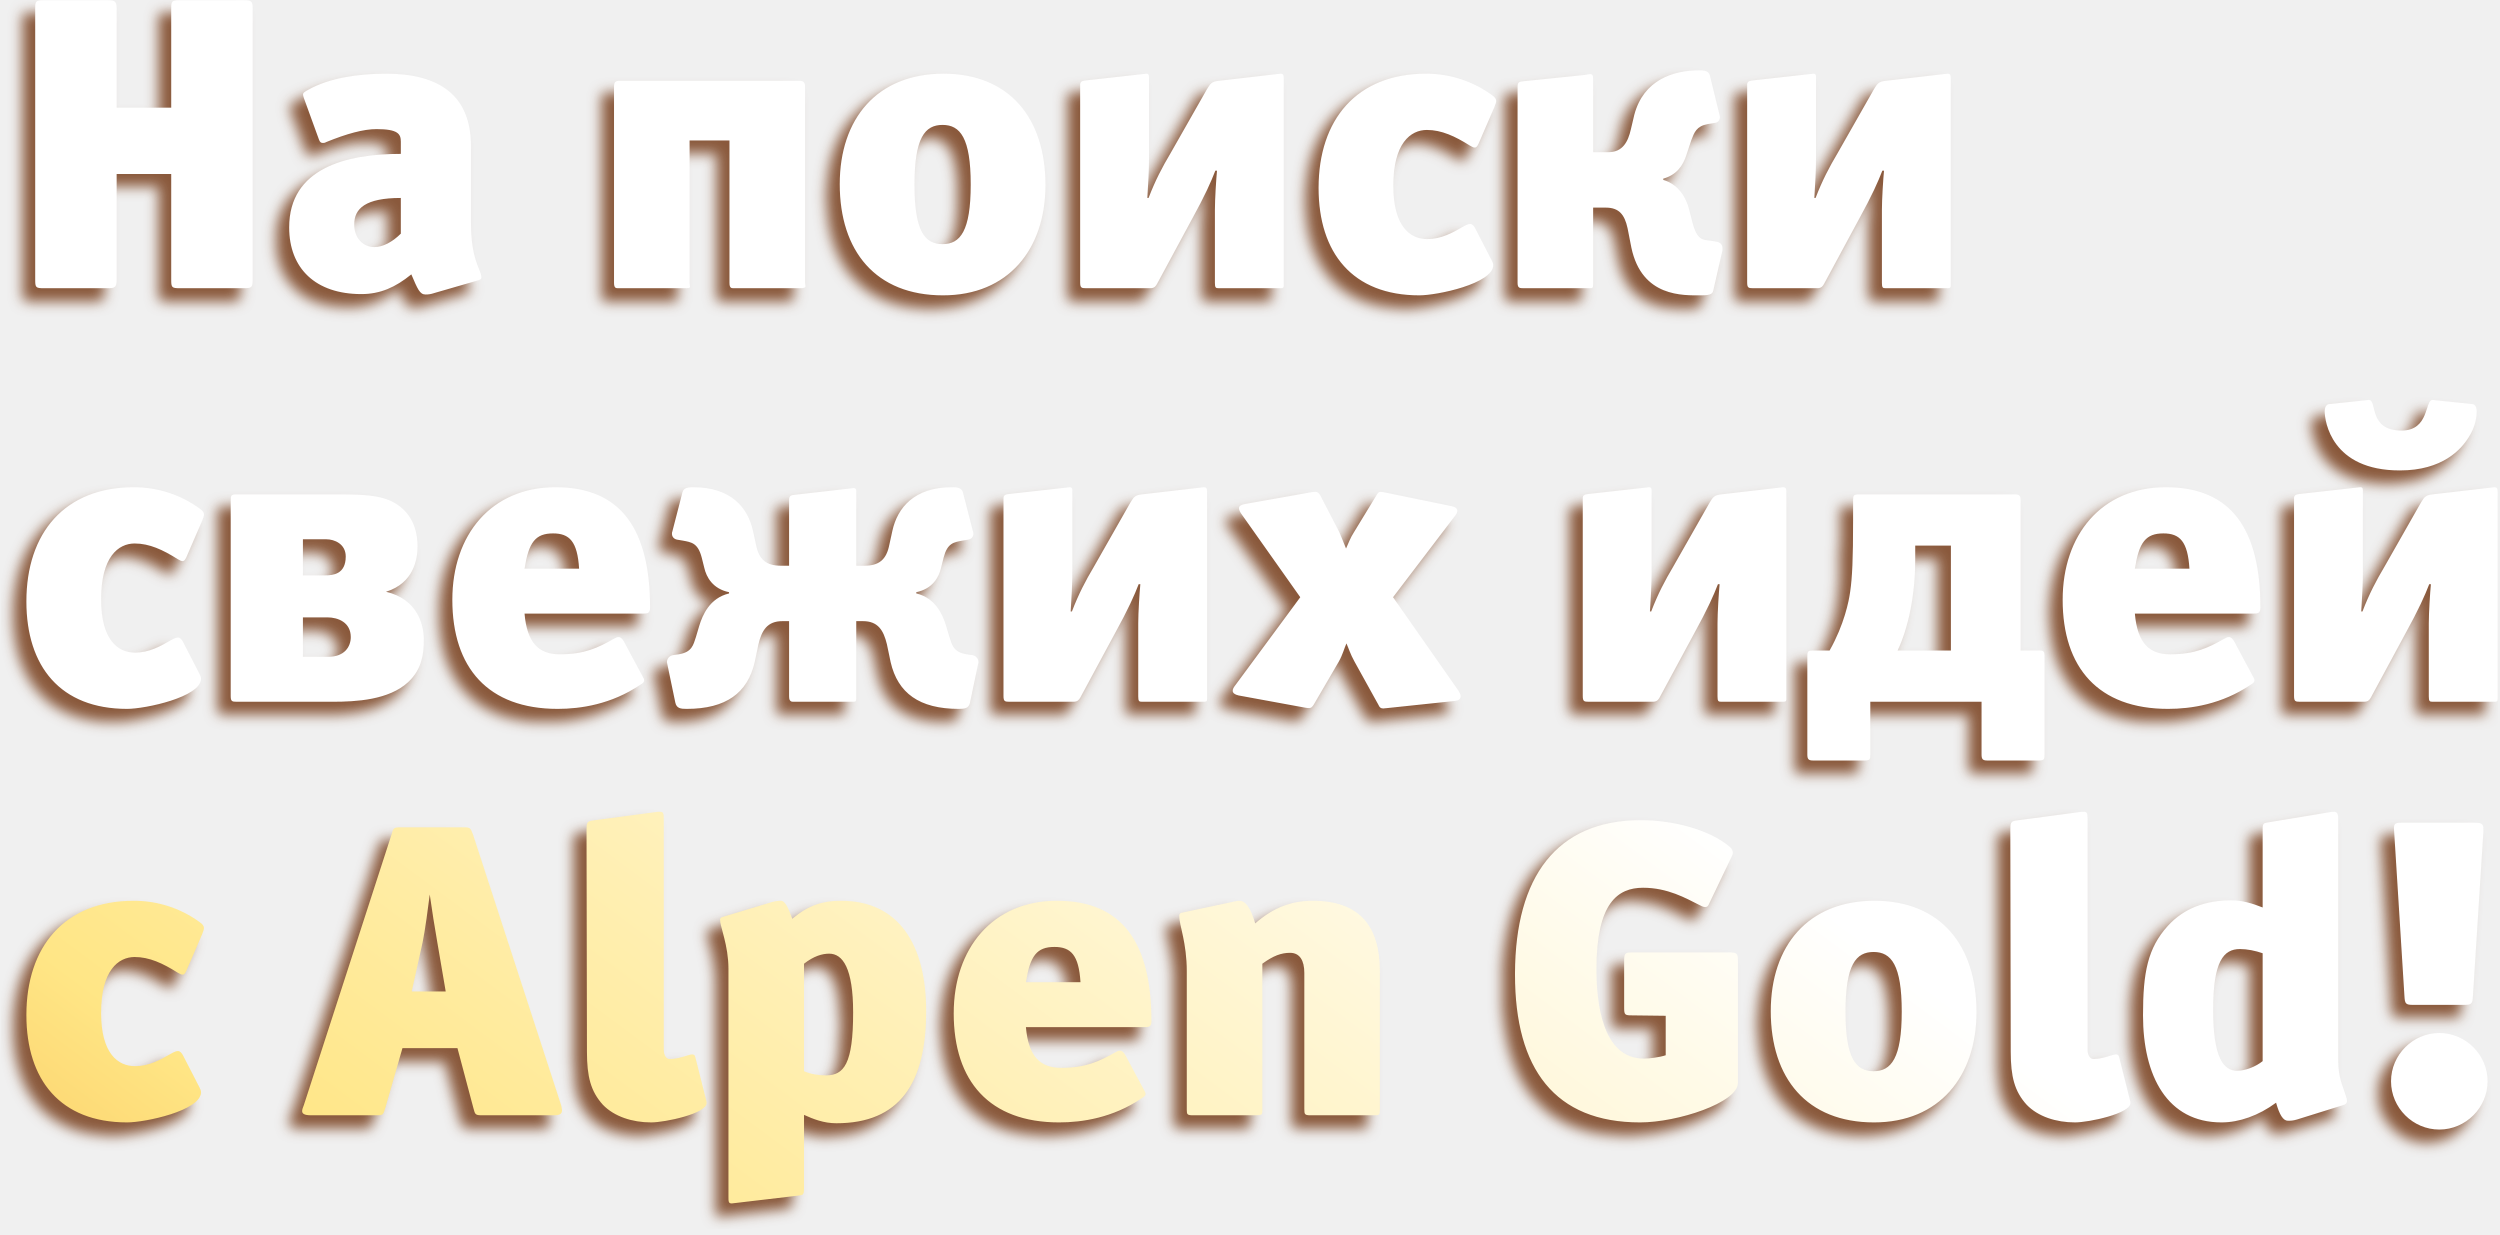
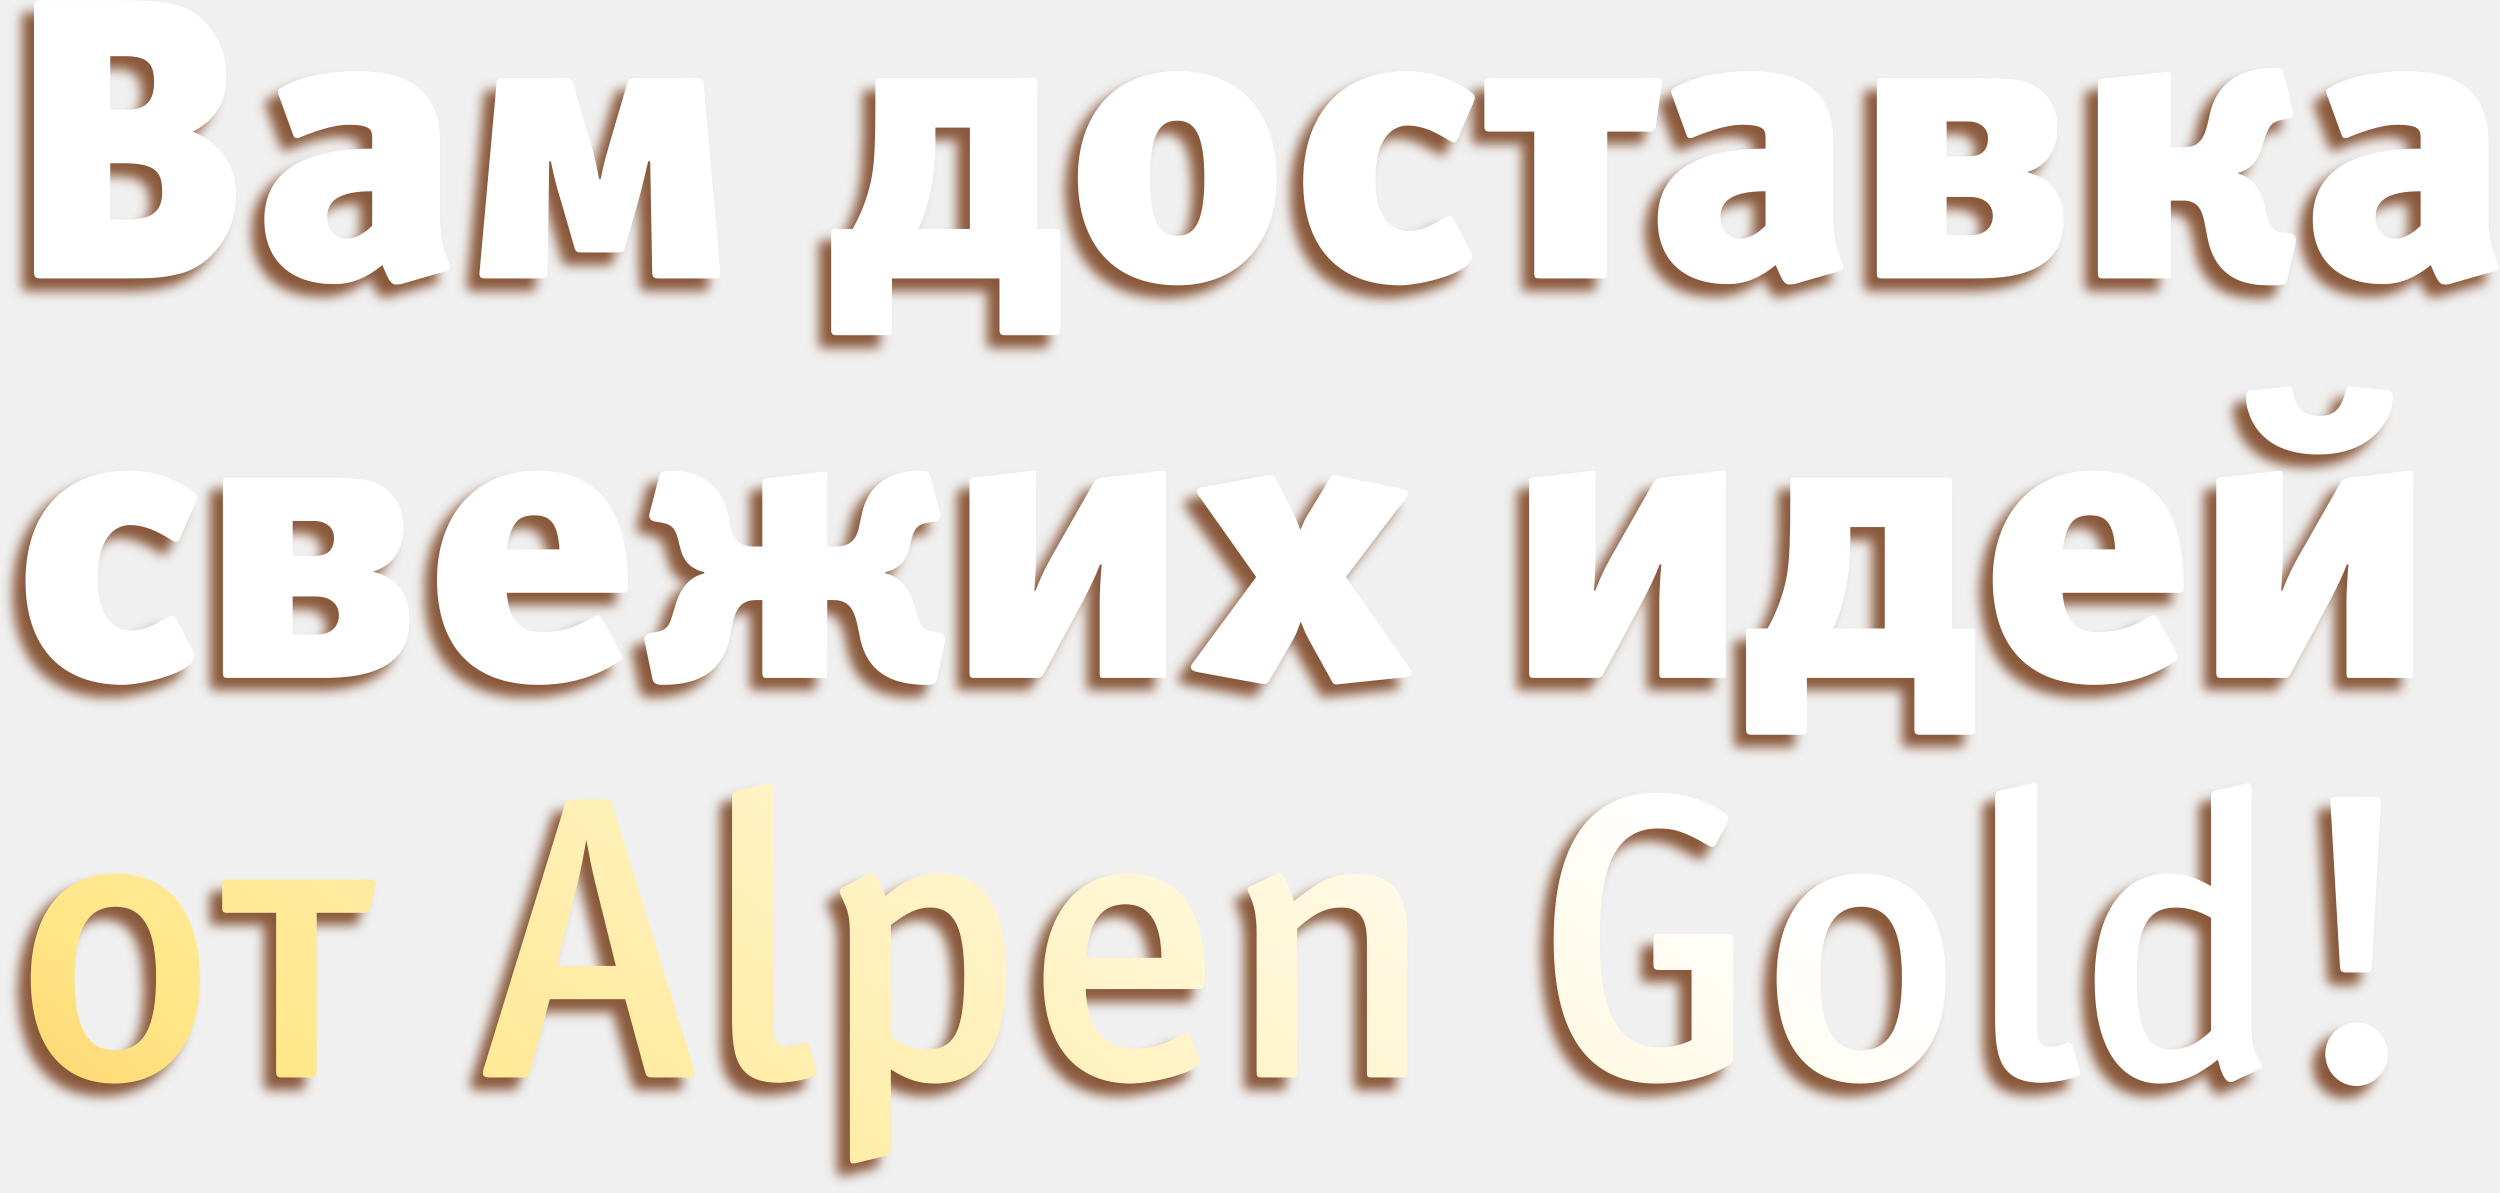
- <svg xmlns="http://www.w3.org/2000/svg" width="399" height="197" viewBox="0 0 399 197" fill="none">
+ <svg xmlns="http://www.w3.org/2000/svg" width="413" height="197" viewBox="0 0 413 197" fill="none">
  <g filter="url(#filter0_d)">
-     <path d="M40.324 44.592V1.377C40.324 0.238 40.19 0.037 38.916 0.037H28.666C27.392 0.037 27.326 0.238 27.326 1.377V17.189H18.616V1.377C18.616 0.238 18.348 0.037 17.209 0.037H6.958C5.685 0.037 5.618 0.238 5.618 1.377V44.592C5.618 45.865 5.685 45.999 6.958 45.999H17.209C18.348 45.999 18.616 45.865 18.616 44.592V27.775H27.326V44.592C27.326 45.865 27.392 45.999 28.666 45.999H38.916C40.19 45.999 40.324 45.865 40.324 44.592ZM76.703 43.587C76.033 41.912 75.162 40.103 75.162 35.48V23.286C75.162 15.313 70.204 11.762 61.628 11.762C57.206 11.762 52.583 12.432 49.233 14.308C48.63 14.643 48.362 14.777 48.362 15.112C48.362 15.246 48.429 15.38 48.496 15.648L50.908 22.281C51.042 22.683 51.243 22.817 51.511 22.817C51.645 22.817 51.846 22.817 52.047 22.683C55.33 21.343 58.01 20.606 60.087 20.606C63.571 20.606 63.973 21.41 63.973 22.616V24.559C55.263 24.559 46.151 26.837 46.151 36.284C46.151 42.85 50.372 46.937 57.675 46.937C60.69 46.937 63.102 45.865 65.648 43.788C66.653 46.133 66.988 47.004 67.926 47.004C68.395 47.004 68.797 46.937 69.199 46.803L76.368 44.726C76.77 44.592 76.837 44.458 76.837 44.257C76.837 44.056 76.77 43.855 76.703 43.587ZM63.973 37.289C62.633 38.629 61.092 39.433 59.752 39.433C58.01 39.433 56.536 38.093 56.536 35.815C56.536 33.269 58.345 31.594 63.973 31.594V37.289ZM97.998 45.128C97.998 45.932 98.266 45.999 98.601 45.999H109.053C109.924 45.999 110.125 45.999 110.125 45.731C110.125 45.597 110.058 45.329 110.058 45.061V22.415H116.423V45.128C116.423 45.932 116.691 45.999 117.026 45.999H127.478C128.349 45.999 128.55 45.932 128.55 45.664C128.55 45.53 128.483 45.329 128.483 45.061V13.772C128.483 13.169 128.215 12.901 127.612 12.901H98.936C98.199 12.901 97.998 13.102 97.998 13.839V45.128ZM166.853 29.517C166.853 18.931 161.158 11.762 150.572 11.762C139.986 11.762 134.023 18.931 134.023 29.383C134.023 40.103 139.785 47.138 150.505 47.138C160.89 47.138 166.853 39.835 166.853 29.517ZM154.927 29.45C154.927 36.887 153.252 38.964 150.438 38.964C147.624 38.964 145.949 36.954 145.949 29.517C145.949 21.946 147.624 19.936 150.438 19.936C153.252 19.936 154.927 22.013 154.927 29.45ZM172.392 45.061C172.392 45.932 172.593 45.999 173.33 45.999H183.581C184.251 45.999 184.452 45.664 184.653 45.329L190.147 35.145C192.358 31.125 193.296 28.981 193.966 27.239H194.234C194.1 28.646 193.899 31.795 193.899 33.47V45.128C193.899 45.932 194.033 45.999 194.502 45.999H204.351C204.619 45.999 204.887 45.999 204.887 45.597V12.566C204.887 11.896 204.753 11.762 204.351 11.762L194.502 12.901C193.43 13.035 193.229 13.236 192.626 14.241L186.797 24.492C185.524 26.636 184.385 28.78 183.313 31.594H183.112C183.246 29.651 183.38 27.105 183.38 25.162V12.231C183.38 11.829 183.179 11.762 182.978 11.762L173.33 12.834C172.794 12.901 172.392 12.968 172.392 13.504V45.061ZM238.518 17.055C238.652 16.653 238.786 16.385 238.786 16.117C238.786 15.782 238.585 15.514 238.116 15.179C235.101 12.968 231.416 11.762 227.597 11.762C216.542 11.762 210.445 19.065 210.445 29.986C210.445 40.371 215.872 47.138 226.525 47.138C229.406 47.138 238.317 45.262 238.317 42.314C238.317 42.046 238.183 41.778 238.049 41.51L235.503 36.552C235.235 36.016 234.967 35.748 234.632 35.748C234.364 35.748 234.029 35.882 233.56 36.15C231.818 37.155 230.009 38.16 227.798 38.16C225.051 38.16 222.371 36.15 222.371 29.651C222.371 22.884 225.118 20.74 227.731 20.74C230.076 20.74 232.22 21.745 234.565 23.219C234.9 23.42 235.168 23.554 235.369 23.554C235.637 23.554 235.771 23.353 235.972 22.951L238.518 17.055ZM254.265 33.135H256.275C258.419 33.135 259.29 34.274 259.759 36.418L260.362 39.5C262.037 47.473 268.67 47.138 271.484 47.138C273.159 47.138 273.36 46.87 273.494 46.133L274.834 40.237C274.901 40.036 274.901 39.902 274.901 39.701C274.901 39.165 274.7 38.696 273.896 38.562L273.092 38.428C271.953 38.227 270.881 38.629 270.077 35.346L269.608 33.537C269.005 31.058 267.531 29.316 265.454 28.713V28.512C267.598 27.909 268.603 26.435 269.139 24.76L269.943 22.348C270.412 21.142 270.747 20.137 272.556 19.802L273.762 19.601C274.231 19.534 274.499 19.132 274.499 18.663C274.499 18.529 274.432 18.462 274.432 18.328L272.891 12.03C272.69 11.293 271.953 11.226 271.216 11.226C266.995 11.226 262.305 12.767 260.831 18.328L260.295 20.606C259.826 22.683 258.955 24.291 256.677 24.291H254.265V12.633C254.265 12.03 254.131 11.829 253.796 11.829C253.595 11.829 253.327 11.896 252.925 11.963L243.143 12.968C242.473 13.035 242.205 13.102 242.205 13.839V45.128C242.205 45.999 242.54 45.999 243.21 45.999H253.595C254.265 45.999 254.265 45.999 254.265 45.061V33.135ZM278.846 45.061C278.846 45.932 279.047 45.999 279.784 45.999H290.035C290.705 45.999 290.906 45.664 291.107 45.329L296.601 35.145C298.812 31.125 299.75 28.981 300.42 27.239H300.688C300.554 28.646 300.353 31.795 300.353 33.47V45.128C300.353 45.932 300.487 45.999 300.956 45.999H310.805C311.073 45.999 311.341 45.999 311.341 45.597V12.566C311.341 11.896 311.207 11.762 310.805 11.762L300.956 12.901C299.884 13.035 299.683 13.236 299.08 14.241L293.251 24.492C291.978 26.636 290.839 28.78 289.767 31.594H289.566C289.7 29.651 289.834 27.105 289.834 25.162V12.231C289.834 11.829 289.633 11.762 289.432 11.762L279.784 12.834C279.248 12.901 278.846 12.968 278.846 13.504V45.061ZM32.283 83.055C32.417 82.653 32.551 82.385 32.551 82.117C32.551 81.782 32.35 81.514 31.881 81.179C28.866 78.968 25.181 77.762 21.363 77.762C10.307 77.762 4.211 85.065 4.211 95.986C4.211 106.371 9.638 113.138 20.291 113.138C23.172 113.138 32.083 111.262 32.083 108.314C32.083 108.046 31.948 107.778 31.814 107.51L29.268 102.552C29 102.016 28.733 101.748 28.398 101.748C28.13 101.748 27.794 101.882 27.326 102.15C25.584 103.155 23.774 104.16 21.564 104.16C18.817 104.16 16.137 102.15 16.137 95.651C16.137 88.884 18.884 86.74 21.497 86.74C23.841 86.74 25.985 87.745 28.331 89.219C28.666 89.42 28.933 89.554 29.134 89.554C29.402 89.554 29.537 89.353 29.738 88.951L32.283 83.055ZM53.169 111.999C56.787 111.999 62.08 111.731 65.162 108.85C67.373 106.773 67.641 104.294 67.641 102.083C67.641 99.671 66.636 95.651 61.611 94.445C66.1 93.038 66.636 89.152 66.636 87.209C66.636 83.323 64.76 81.246 62.817 80.174C60.606 78.968 57.792 78.901 53.102 78.901H37.759C36.888 78.901 36.821 79.102 36.821 79.839V111.061C36.821 111.932 37.022 111.999 37.759 111.999H53.169ZM48.345 86.07H52.097C53.37 86.07 55.179 86.807 55.179 88.817C55.179 91.631 53.169 91.832 51.896 91.832H48.345V86.07ZM48.345 98.532H52.231C53.973 98.532 55.983 99.336 55.983 101.681C55.983 103.222 54.978 104.83 52.365 104.83H48.345V98.532ZM103.749 96.991C103.749 84.663 99.26 77.762 88.674 77.762C78.356 77.762 72.192 85.4 72.192 95.718C72.192 106.572 77.887 113.138 89.009 113.138C92.694 113.138 97.585 112.401 102.141 109.319C102.61 109.051 102.811 108.85 102.811 108.582C102.811 108.448 102.744 108.247 102.61 108.046L99.595 102.418C99.327 101.949 99.059 101.681 98.724 101.681C98.523 101.681 98.322 101.748 97.987 101.949C95.441 103.356 93.364 104.428 89.344 104.428C85.994 104.428 84.118 102.619 83.716 97.929H102.677C103.347 97.929 103.749 97.862 103.749 96.991ZM92.426 90.76H83.716C84.386 86.539 85.458 85.132 88.272 85.132C90.885 85.132 92.158 86.405 92.426 90.76ZM136.658 99.135H137.73C140.142 99.135 141.013 100.609 141.549 102.82L142.152 105.701C143.291 110.592 146.708 113.138 153.006 113.138C153.944 113.138 154.614 113.071 154.815 112.133L156.155 105.701C156.155 105.165 155.82 104.696 155.217 104.562L154.279 104.428C152.135 104.093 151.934 102.887 151.532 101.681L150.996 99.872C150.46 98.13 149.321 95.45 146.239 94.713V94.512C148.852 93.976 149.857 92.1 150.192 90.626L150.594 89.018C151.197 86.673 152.202 86.539 153.676 86.271L154.48 86.137C154.949 86.07 155.351 85.735 155.351 85.199C155.351 85.065 155.351 84.931 155.284 84.797L153.676 78.566C153.475 77.829 152.738 77.762 151.934 77.762C145.904 77.762 143.224 81.045 142.42 84.73L141.951 86.874C141.482 89.353 140.276 90.291 137.931 90.291H136.658V78.365C136.658 77.963 136.457 77.896 136.256 77.896L126.876 78.968C126.34 79.035 125.938 79.035 125.938 79.772V90.291H124.665C122.32 90.291 121.114 89.353 120.645 86.874L120.176 84.73C119.372 81.045 116.692 77.762 110.662 77.762C109.858 77.762 109.121 77.829 108.92 78.566L107.312 84.797C107.245 84.931 107.245 85.065 107.245 85.199C107.245 85.735 107.647 86.07 108.116 86.137L108.92 86.271C110.394 86.539 111.399 86.673 112.002 89.018L112.404 90.626C112.739 92.1 113.744 93.976 116.357 94.512V94.713C113.275 95.45 112.136 98.13 111.6 99.872L111.064 101.681C110.662 102.887 110.461 104.093 108.317 104.428L107.379 104.562C106.776 104.696 106.441 105.165 106.441 105.701L107.781 112.133C107.982 113.071 108.652 113.138 109.59 113.138C115.888 113.138 119.305 110.592 120.444 105.701L121.047 102.82C121.583 100.609 122.454 99.135 124.866 99.135H125.938V111.128C125.938 111.53 126.005 111.999 126.541 111.999H136.189C136.524 111.999 136.658 111.932 136.658 111.463V99.135ZM160.156 111.061C160.156 111.932 160.357 111.999 161.094 111.999H171.345C172.015 111.999 172.216 111.664 172.417 111.329L177.911 101.145C180.122 97.125 181.06 94.981 181.73 93.239H181.998C181.864 94.646 181.663 97.795 181.663 99.47V111.128C181.663 111.932 181.797 111.999 182.266 111.999H192.115C192.383 111.999 192.651 111.999 192.651 111.597V78.566C192.651 77.896 192.517 77.762 192.115 77.762L182.266 78.901C181.194 79.035 180.993 79.236 180.39 80.241L174.561 90.492C173.288 92.636 172.149 94.78 171.077 97.594H170.876C171.01 95.651 171.144 93.105 171.144 91.162V78.231C171.144 77.829 170.943 77.762 170.742 77.762L161.094 78.834C160.558 78.901 160.156 78.968 160.156 79.504V111.061ZM232.782 110.257L222.33 95.316L232.179 82.385C232.447 82.05 232.581 81.782 232.581 81.514C232.581 81.179 232.313 80.911 231.643 80.777L221.191 78.633C220.856 78.566 220.588 78.499 220.387 78.499C220.052 78.499 219.918 78.633 219.65 79.102L216.099 84.931C215.563 85.735 215.161 86.807 214.826 87.544C214.558 86.941 214.089 85.668 213.754 84.931L210.739 79.102C210.471 78.7 210.337 78.499 209.935 78.499C209.801 78.499 209.533 78.499 209.265 78.566L198.679 80.442C198.009 80.576 197.741 80.777 197.741 81.112C197.741 81.38 197.875 81.648 198.143 82.05L207.523 95.316L197.138 109.386C196.87 109.721 196.736 109.989 196.736 110.257C196.736 110.592 197.071 110.86 197.674 110.994L208.26 112.937C208.595 113.004 208.729 113.004 208.93 113.004C209.265 113.004 209.399 112.87 209.667 112.468L213.687 105.567C214.29 104.495 214.558 103.423 214.893 102.686C215.228 103.423 215.496 104.361 216.166 105.567L219.985 112.468C220.186 112.937 220.387 113.071 220.789 113.071C220.99 113.071 221.191 113.004 221.459 113.004L232.246 111.865C232.849 111.798 233.117 111.53 233.117 111.128C233.117 110.86 232.983 110.592 232.782 110.257ZM252.608 111.061C252.608 111.932 252.809 111.999 253.546 111.999H263.797C264.467 111.999 264.668 111.664 264.869 111.329L270.363 101.145C272.574 97.125 273.512 94.981 274.182 93.239H274.45C274.316 94.646 274.115 97.795 274.115 99.47V111.128C274.115 111.932 274.249 111.999 274.718 111.999H284.567C284.835 111.999 285.103 111.999 285.103 111.597V78.566C285.103 77.896 284.969 77.762 284.567 77.762L274.718 78.901C273.646 79.035 273.445 79.236 272.842 80.241L267.013 90.492C265.74 92.636 264.601 94.78 263.529 97.594H263.328C263.462 95.651 263.596 93.105 263.596 91.162V78.231C263.596 77.829 263.395 77.762 263.194 77.762L253.546 78.834C253.01 78.901 252.608 78.968 252.608 79.504V111.061ZM322.487 79.839C322.487 79.102 322.286 78.901 321.549 78.901H296.692C295.821 78.901 295.754 79.102 295.754 79.839V83.055C295.754 89.219 295.62 92.167 295.285 94.445C295.084 95.919 294.347 99.671 292.002 103.825H289.121C288.451 103.825 288.451 104.227 288.451 104.763V120.441C288.451 121.178 288.652 121.379 289.389 121.379H297.563C298.434 121.379 298.501 121.178 298.501 120.441V111.999H316.256V120.441C316.256 121.178 316.457 121.379 317.194 121.379H325.368C326.239 121.379 326.306 121.178 326.306 120.441V104.629C326.306 104.093 326.172 103.825 325.636 103.825H322.487V79.839ZM311.365 103.825H302.856C304.598 100.14 305.67 94.914 305.67 89.286V87.075H311.365V103.825ZM360.757 96.991C360.757 84.663 356.268 77.762 345.682 77.762C335.364 77.762 329.2 85.4 329.2 95.718C329.2 106.572 334.895 113.138 346.017 113.138C349.702 113.138 354.593 112.401 359.149 109.319C359.618 109.051 359.819 108.85 359.819 108.582C359.819 108.448 359.752 108.247 359.618 108.046L356.603 102.418C356.335 101.949 356.067 101.681 355.732 101.681C355.531 101.681 355.33 101.748 354.995 101.949C352.449 103.356 350.372 104.428 346.352 104.428C343.002 104.428 341.126 102.619 340.724 97.929H359.685C360.355 97.929 360.757 97.862 360.757 96.991ZM349.434 90.76H340.724C341.394 86.539 342.466 85.132 345.28 85.132C347.893 85.132 349.166 86.405 349.434 90.76ZM388.775 63.893C388.574 63.893 388.44 63.826 388.239 63.826C386.966 63.826 387.77 68.717 383.281 68.717C377.921 68.717 379.462 63.826 378.055 63.826C377.854 63.826 377.72 63.893 377.519 63.893L371.69 64.496C371.556 64.496 371.02 64.697 371.02 65.635C371.02 67.243 372.092 75.082 383.013 75.082C389.847 75.082 392.795 71.732 394.001 69.789C395.073 68.114 395.274 66.64 395.274 65.635C395.274 64.697 394.805 64.496 394.604 64.496L388.775 63.893ZM366.129 111.061C366.129 111.932 366.33 111.999 367.067 111.999H377.318C377.988 111.999 378.189 111.664 378.39 111.329L383.884 101.145C386.095 97.125 387.033 94.981 387.703 93.239H387.971C387.837 94.646 387.636 97.795 387.636 99.47V111.128C387.636 111.932 387.77 111.999 388.239 111.999H398.088C398.356 111.999 398.624 111.999 398.624 111.597V78.566C398.624 77.896 398.49 77.762 398.088 77.762L388.239 78.901C387.167 79.035 386.966 79.236 386.363 80.241L380.534 90.492C379.261 92.636 378.122 94.78 377.05 97.594H376.849C376.983 95.651 377.117 93.105 377.117 91.162V78.231C377.117 77.829 376.916 77.762 376.715 77.762L367.067 78.834C366.531 78.901 366.129 78.968 366.129 79.504V111.061Z" fill="white" />
-     <path d="M32.283 149.055C32.417 148.653 32.551 148.385 32.551 148.117C32.551 147.782 32.35 147.514 31.881 147.179C28.866 144.968 25.181 143.762 21.363 143.762C10.307 143.762 4.211 151.065 4.211 161.986C4.211 172.371 9.638 179.138 20.291 179.138C23.172 179.138 32.083 177.262 32.083 174.314C32.083 174.046 31.948 173.778 31.814 173.51L29.268 168.552C29 168.016 28.733 167.748 28.398 167.748C28.13 167.748 27.794 167.882 27.326 168.15C25.584 169.155 23.774 170.16 21.564 170.16C18.817 170.16 16.137 168.15 16.137 161.651C16.137 154.884 18.884 152.74 21.497 152.74C23.841 152.74 25.985 153.745 28.331 155.219C28.666 155.42 28.933 155.554 29.134 155.554C29.402 155.554 29.537 155.353 29.738 154.951L32.283 149.055ZM89.559 176.391L75.489 133.176C75.087 132.104 75.02 132.037 73.948 132.037H63.965C62.826 132.037 62.759 132.171 62.491 133.176L48.488 176.391C48.354 176.726 48.22 177.061 48.22 177.329C48.22 177.731 48.555 177.999 49.627 177.999H60.079C61.151 177.999 61.151 177.932 61.486 176.86L64.233 167.279H73.01L75.556 176.86C75.824 177.932 75.891 177.999 77.03 177.999H88.353C89.358 177.999 89.693 177.798 89.693 177.195C89.693 176.994 89.626 176.726 89.559 176.391ZM71.134 158.234H65.707L67.449 150.395C67.851 148.452 68.32 144.901 68.588 142.757C68.856 144.767 69.459 148.519 69.794 150.395L71.134 158.234ZM112.706 175.587L110.964 168.686C110.897 168.351 110.696 168.284 110.428 168.284C109.959 168.284 108.418 169.021 106.877 169.021C106.341 169.021 105.939 168.418 105.939 167.547V130.764C105.939 129.826 105.872 129.558 105.336 129.558C105.135 129.558 104.867 129.558 104.532 129.625L94.482 130.965C93.678 131.099 93.611 131.367 93.611 132.439L93.678 167.882C93.678 171.835 94.281 174.18 96.224 176.324C98.033 178.2 100.914 179.138 103.929 179.138C106.14 179.138 112.773 177.731 112.773 176.056C112.773 175.922 112.773 175.788 112.706 175.587ZM147.818 161.383C147.818 150.864 143.53 143.762 134.217 143.762C131.269 143.762 128.991 144.499 126.445 146.643C125.909 145.169 125.373 143.762 124.636 143.762C124.167 143.762 123.698 143.829 123.229 143.963L115.457 146.308C115.122 146.375 114.921 146.509 114.921 146.777C114.921 147.916 116.261 150.864 116.261 154.616V190.93C116.261 191.801 116.261 192.069 116.797 192.069L127.584 190.796C128.187 190.729 128.321 190.595 128.321 189.724V177.932C129.795 178.602 131.47 179.272 133.48 179.272C143.53 179.272 147.818 172.974 147.818 161.383ZM136.16 161.584C136.16 169.825 134.686 171.634 131.805 171.634C130.666 171.634 129.393 171.433 128.321 170.964V153.812C129.862 152.606 131.202 152.204 132.341 152.204C134.485 152.204 136.16 154.482 136.16 161.584ZM183.769 162.991C183.769 150.663 179.28 143.762 168.694 143.762C158.376 143.762 152.212 151.4 152.212 161.718C152.212 172.572 157.907 179.138 169.029 179.138C172.714 179.138 177.605 178.401 182.161 175.319C182.63 175.051 182.831 174.85 182.831 174.582C182.831 174.448 182.764 174.247 182.63 174.046L179.615 168.418C179.347 167.949 179.079 167.681 178.744 167.681C178.543 167.681 178.342 167.748 178.007 167.949C175.461 169.356 173.384 170.428 169.364 170.428C166.014 170.428 164.138 168.619 163.736 163.929H182.697C183.367 163.929 183.769 163.862 183.769 162.991ZM172.446 156.76H163.736C164.406 152.539 165.478 151.132 168.292 151.132C170.905 151.132 172.178 152.405 172.446 156.76ZM220.23 176.994V155.018C220.23 147.849 217.014 143.762 209.51 143.762C206.16 143.762 203.212 144.834 200.331 147.38C199.527 144.633 198.656 143.762 197.852 143.762C197.651 143.762 197.45 143.762 197.249 143.829L188.74 145.638C188.338 145.705 188.204 145.839 188.204 146.174C188.204 147.648 189.41 150.462 189.41 155.018V177.128C189.41 177.865 189.477 177.999 190.415 177.999H200.465C201.403 177.999 201.47 177.865 201.47 177.329V153.812C203.212 152.539 204.485 152.07 205.892 152.07C207.433 152.07 208.17 153.276 208.17 155.286V176.994C208.17 177.865 208.237 177.999 209.175 177.999H219.493C220.163 177.999 220.23 177.865 220.23 176.994ZM277.371 172.84V153.276C277.371 152.271 277.237 152.003 276.098 152.003H260.621C259.348 152.003 259.214 152.137 259.214 153.41V160.847C259.214 161.986 259.348 162.053 260.487 162.053L265.847 162.12V168.418C264.842 168.753 263.234 168.954 262.363 168.954C255.663 168.954 254.792 159.909 254.792 154.683C254.792 144.097 258.209 141.685 262.229 141.685C266.182 141.685 269.063 143.36 271.207 144.432C271.475 144.566 271.81 144.767 272.145 144.767C272.346 144.767 272.547 144.7 272.681 144.432L276.433 136.593C276.5 136.392 276.567 136.258 276.567 136.124C276.567 135.789 276.366 135.387 276.098 135.186C272.748 132.305 266.785 130.898 261.894 130.898C248.36 130.898 241.861 140.01 241.794 155.286V155.554C241.794 170.629 248.159 179.138 261.76 179.138C267.723 179.138 277.371 175.989 277.371 172.84ZM315.444 161.517C315.444 150.931 309.749 143.762 299.163 143.762C288.577 143.762 282.614 150.931 282.614 161.383C282.614 172.103 288.376 179.138 299.096 179.138C309.481 179.138 315.444 171.835 315.444 161.517ZM303.518 161.45C303.518 168.887 301.843 170.964 299.029 170.964C296.215 170.964 294.54 168.954 294.54 161.517C294.54 153.946 296.215 151.936 299.029 151.936C301.843 151.936 303.518 154.013 303.518 161.45ZM339.943 175.587L338.201 168.686C338.134 168.351 337.933 168.284 337.665 168.284C337.196 168.284 335.655 169.021 334.114 169.021C333.578 169.021 333.176 168.418 333.176 167.547V130.764C333.176 129.826 333.109 129.558 332.573 129.558C332.372 129.558 332.104 129.558 331.769 129.625L321.719 130.965C320.915 131.099 320.848 131.367 320.848 132.439L320.915 167.882C320.915 171.835 321.518 174.18 323.461 176.324C325.27 178.2 328.151 179.138 331.166 179.138C333.377 179.138 340.01 177.731 340.01 176.056C340.01 175.922 340.01 175.788 339.943 175.587ZM374.385 174.85C373.849 173.108 373.179 172.036 373.179 169.222V130.63C373.179 129.759 372.911 129.558 372.442 129.558C372.241 129.558 372.04 129.558 371.839 129.625L361.722 131.3C361.186 131.367 361.119 131.702 361.119 132.238V144.834C359.444 144.164 357.836 143.695 356.161 143.695C352.074 143.695 348.59 144.901 345.977 147.782C342.761 151.333 342.024 155.219 342.024 162.053C342.024 171.768 345.91 179.138 354.553 179.138C357.367 179.138 360.449 178.066 363.263 175.989C363.799 177.932 364.402 178.87 365.139 178.87C365.608 178.87 365.943 178.87 366.613 178.669L373.916 176.391C374.385 176.257 374.586 176.056 374.586 175.721C374.586 175.52 374.519 175.252 374.385 174.85ZM361.119 169.356C360.047 170.227 358.372 170.897 357.032 170.897C354.888 170.897 353.213 168.82 353.213 161.182C353.213 153.41 354.888 151.467 357.501 151.467C358.64 151.467 359.98 151.735 361.119 152.137V169.356ZM396.348 132.707V132.305C396.348 131.501 396.08 131.3 394.941 131.3H383.417C382.278 131.3 382.077 131.434 382.077 132.238L383.752 159.038C383.819 160.177 383.953 160.378 385.092 160.378H393.333C394.472 160.378 394.606 160.177 394.673 159.038L396.348 132.707ZM397.018 172.572C397.018 168.351 393.534 164.867 389.313 164.867C385.092 164.867 381.608 168.351 381.608 172.572C381.608 176.793 385.092 180.277 389.313 180.277C393.534 180.277 397.018 176.793 397.018 172.572Z" fill="url(#paint0_linear)" />
+     <path d="M38.984 32.331C38.984 27.641 36.84 23.956 31.882 21.745C35.902 19.601 37.376 16.586 37.376 12.499C37.376 8.948 35.902 5.397 33.356 3.119C30.475 0.573 27.527 0.037 20.224 0.037H7.025C5.752 0.037 5.618 0.238 5.618 1.377V44.592C5.618 45.865 5.752 45.999 7.025 45.999H20.827C25.651 45.999 26.924 45.865 29.537 45.262C35.165 43.922 38.984 38.227 38.984 32.331ZM25.45 13.571C25.45 16.586 24.244 18.127 20.961 18.127H18.214V9.283H20.693C24.512 9.283 25.45 10.623 25.45 13.571ZM26.79 31.728C26.79 34.542 25.584 36.284 20.961 36.284H18.214V26.971H20.425C25.919 26.971 26.79 28.512 26.79 31.728ZM74.217 43.587C73.547 41.912 72.676 40.103 72.676 35.48V23.286C72.676 15.313 67.718 11.762 59.142 11.762C54.72 11.762 50.097 12.432 46.747 14.308C46.144 14.643 45.876 14.777 45.876 15.112C45.876 15.246 45.943 15.38 46.01 15.648L48.422 22.281C48.556 22.683 48.757 22.817 49.025 22.817C49.159 22.817 49.36 22.817 49.561 22.683C52.844 21.343 55.524 20.606 57.601 20.606C61.085 20.606 61.487 21.41 61.487 22.616V24.559C52.777 24.559 43.665 26.837 43.665 36.284C43.665 42.85 47.886 46.937 55.189 46.937C58.204 46.937 60.616 45.865 63.162 43.788C64.167 46.133 64.502 47.004 65.44 47.004C65.909 47.004 66.311 46.937 66.713 46.803L73.882 44.726C74.284 44.592 74.351 44.458 74.351 44.257C74.351 44.056 74.284 43.855 74.217 43.587ZM61.487 37.289C60.147 38.629 58.606 39.433 57.266 39.433C55.524 39.433 54.05 38.093 54.05 35.815C54.05 33.269 55.859 31.594 61.487 31.594V37.289ZM104.999 12.901C104.396 12.901 103.86 12.968 103.659 13.638L100.845 23.219C100.242 25.363 99.706 27.038 99.237 29.584H98.969C98.366 26.234 97.83 24.425 97.294 22.683L94.614 13.638C94.413 12.968 93.877 12.901 93.274 12.901H83.291C82.42 12.901 82.085 12.968 82.018 13.906L79.204 45.195C79.204 45.865 79.539 45.999 80.075 45.999H89.187C89.924 45.999 90.46 45.999 90.46 44.994L90.728 26.636H90.996C91.666 29.986 92.269 31.862 92.872 33.872L94.882 40.84C95.083 41.577 95.284 41.711 96.222 41.711H101.917C102.855 41.711 103.056 41.577 103.257 40.84L105.133 34.341C105.669 32.532 106.607 28.78 107.076 26.636H107.411L107.746 44.994C107.746 45.999 108.282 45.999 109.019 45.999H118.131C118.734 45.999 119.002 45.731 119.002 45.195L116.255 13.906C116.188 12.968 115.853 12.901 114.982 12.901H104.999ZM171.345 13.839C171.345 13.102 171.144 12.901 170.407 12.901H145.55C144.679 12.901 144.612 13.102 144.612 13.839V17.055C144.612 23.219 144.478 26.167 144.143 28.445C143.942 29.919 143.205 33.671 140.86 37.825H137.979C137.309 37.825 137.309 38.227 137.309 38.763V54.441C137.309 55.178 137.51 55.379 138.247 55.379H146.421C147.292 55.379 147.359 55.178 147.359 54.441V45.999H165.114V54.441C165.114 55.178 165.315 55.379 166.052 55.379H174.226C175.097 55.379 175.164 55.178 175.164 54.441V38.629C175.164 38.093 175.03 37.825 174.494 37.825H171.345V13.839ZM160.223 37.825H151.714C153.456 34.14 154.528 28.914 154.528 23.286V21.075H160.223V37.825ZM210.888 29.517C210.888 18.931 205.193 11.762 194.607 11.762C184.021 11.762 178.058 18.931 178.058 29.383C178.058 40.103 183.82 47.138 194.54 47.138C204.925 47.138 210.888 39.835 210.888 29.517ZM198.962 29.45C198.962 36.887 197.287 38.964 194.473 38.964C191.659 38.964 189.984 36.954 189.984 29.517C189.984 21.946 191.659 19.936 194.473 19.936C197.287 19.936 198.962 22.013 198.962 29.45ZM243.36 17.055C243.494 16.653 243.628 16.385 243.628 16.117C243.628 15.782 243.427 15.514 242.958 15.179C239.943 12.968 236.258 11.762 232.439 11.762C221.384 11.762 215.287 19.065 215.287 29.986C215.287 40.371 220.714 47.138 231.367 47.138C234.248 47.138 243.159 45.262 243.159 42.314C243.159 42.046 243.025 41.778 242.891 41.51L240.345 36.552C240.077 36.016 239.809 35.748 239.474 35.748C239.206 35.748 238.871 35.882 238.402 36.15C236.66 37.155 234.851 38.16 232.64 38.16C229.893 38.16 227.213 36.15 227.213 29.651C227.213 22.884 229.96 20.74 232.573 20.74C234.918 20.74 237.062 21.745 239.407 23.219C239.742 23.42 240.01 23.554 240.211 23.554C240.479 23.554 240.613 23.353 240.814 22.951L243.36 17.055ZM265.519 21.745H272.554C273.358 21.745 273.559 21.008 273.559 20.807L274.564 13.571C274.564 12.968 274.162 12.901 273.492 12.901H246.156C245.419 12.901 245.218 13.102 245.218 13.839V20.807C245.218 21.544 245.419 21.745 246.156 21.745H253.459V45.061C253.459 45.932 253.66 45.999 254.397 45.999H264.581C265.452 45.999 265.519 45.798 265.519 45.061V21.745ZM304.399 43.587C303.729 41.912 302.858 40.103 302.858 35.48V23.286C302.858 15.313 297.9 11.762 289.324 11.762C284.902 11.762 280.279 12.432 276.929 14.308C276.326 14.643 276.058 14.777 276.058 15.112C276.058 15.246 276.125 15.38 276.192 15.648L278.604 22.281C278.738 22.683 278.939 22.817 279.207 22.817C279.341 22.817 279.542 22.817 279.743 22.683C283.026 21.343 285.706 20.606 287.783 20.606C291.267 20.606 291.669 21.41 291.669 22.616V24.559C282.959 24.559 273.847 26.837 273.847 36.284C273.847 42.85 278.068 46.937 285.371 46.937C288.386 46.937 290.798 45.865 293.344 43.788C294.349 46.133 294.684 47.004 295.622 47.004C296.091 47.004 296.493 46.937 296.895 46.803L304.064 44.726C304.466 44.592 304.533 44.458 304.533 44.257C304.533 44.056 304.466 43.855 304.399 43.587ZM291.669 37.289C290.329 38.629 288.788 39.433 287.448 39.433C285.706 39.433 284.232 38.093 284.232 35.815C284.232 33.269 286.041 31.594 291.669 31.594V37.289ZM326.404 45.999C330.022 45.999 335.315 45.731 338.397 42.85C340.608 40.773 340.876 38.294 340.876 36.083C340.876 33.671 339.871 29.651 334.846 28.445C339.335 27.038 339.871 23.152 339.871 21.209C339.871 17.323 337.995 15.246 336.052 14.174C333.841 12.968 331.027 12.901 326.337 12.901H310.994C310.123 12.901 310.056 13.102 310.056 13.839V45.061C310.056 45.932 310.257 45.999 310.994 45.999H326.404ZM321.58 20.07H325.332C326.605 20.07 328.414 20.807 328.414 22.817C328.414 25.631 326.404 25.832 325.131 25.832H321.58V20.07ZM321.58 32.532H325.466C327.208 32.532 329.218 33.336 329.218 35.681C329.218 37.222 328.213 38.83 325.6 38.83H321.58V32.532ZM358.626 33.135H360.636C362.78 33.135 363.651 34.274 364.12 36.418L364.723 39.5C366.398 47.473 373.031 47.138 375.845 47.138C377.52 47.138 377.721 46.87 377.855 46.133L379.195 40.237C379.262 40.036 379.262 39.902 379.262 39.701C379.262 39.165 379.061 38.696 378.257 38.562L377.453 38.428C376.314 38.227 375.242 38.629 374.438 35.346L373.969 33.537C373.366 31.058 371.892 29.316 369.815 28.713V28.512C371.959 27.909 372.964 26.435 373.5 24.76L374.304 22.348C374.773 21.142 375.108 20.137 376.917 19.802L378.123 19.601C378.592 19.534 378.86 19.132 378.86 18.663C378.86 18.529 378.793 18.462 378.793 18.328L377.252 12.03C377.051 11.293 376.314 11.226 375.577 11.226C371.356 11.226 366.666 12.767 365.192 18.328L364.656 20.606C364.187 22.683 363.316 24.291 361.038 24.291H358.626V12.633C358.626 12.03 358.492 11.829 358.157 11.829C357.956 11.829 357.688 11.896 357.286 11.963L347.504 12.968C346.834 13.035 346.566 13.102 346.566 13.839V45.128C346.566 45.999 346.901 45.999 347.571 45.999H357.956C358.626 45.999 358.626 45.999 358.626 45.061V33.135ZM412.619 43.587C411.949 41.912 411.078 40.103 411.078 35.48V23.286C411.078 15.313 406.12 11.762 397.544 11.762C393.122 11.762 388.499 12.432 385.149 14.308C384.546 14.643 384.278 14.777 384.278 15.112C384.278 15.246 384.345 15.38 384.412 15.648L386.824 22.281C386.958 22.683 387.159 22.817 387.427 22.817C387.561 22.817 387.762 22.817 387.963 22.683C391.246 21.343 393.926 20.606 396.003 20.606C399.487 20.606 399.889 21.41 399.889 22.616V24.559C391.179 24.559 382.067 26.837 382.067 36.284C382.067 42.85 386.288 46.937 393.591 46.937C396.606 46.937 399.018 45.865 401.564 43.788C402.569 46.133 402.904 47.004 403.842 47.004C404.311 47.004 404.713 46.937 405.115 46.803L412.284 44.726C412.686 44.592 412.753 44.458 412.753 44.257C412.753 44.056 412.686 43.855 412.619 43.587ZM399.889 37.289C398.549 38.629 397.008 39.433 395.668 39.433C393.926 39.433 392.452 38.093 392.452 35.815C392.452 33.269 394.261 31.594 399.889 31.594V37.289ZM32.284 83.055C32.418 82.653 32.552 82.385 32.552 82.117C32.552 81.782 32.351 81.514 31.882 81.179C28.867 78.968 25.182 77.762 21.363 77.762C10.308 77.762 4.211 85.065 4.211 95.986C4.211 106.371 9.638 113.138 20.291 113.138C23.172 113.138 32.083 111.262 32.083 108.314C32.083 108.046 31.949 107.778 31.815 107.51L29.269 102.552C29.001 102.016 28.733 101.748 28.398 101.748C28.13 101.748 27.795 101.882 27.326 102.15C25.584 103.155 23.775 104.16 21.564 104.16C18.817 104.16 16.137 102.15 16.137 95.651C16.137 88.884 18.884 86.74 21.497 86.74C23.842 86.74 25.986 87.745 28.331 89.219C28.666 89.42 28.934 89.554 29.135 89.554C29.403 89.554 29.537 89.353 29.738 88.951L32.284 83.055ZM53.17 111.999C56.788 111.999 62.081 111.731 65.163 108.85C67.374 106.773 67.642 104.294 67.642 102.083C67.642 99.671 66.637 95.651 61.612 94.445C66.101 93.038 66.637 89.152 66.637 87.209C66.637 83.323 64.761 81.246 62.818 80.174C60.607 78.968 57.793 78.901 53.103 78.901H37.76C36.889 78.901 36.822 79.102 36.822 79.839V111.061C36.822 111.932 37.023 111.999 37.76 111.999H53.17ZM48.346 86.07H52.098C53.371 86.07 55.18 86.807 55.18 88.817C55.18 91.631 53.17 91.832 51.897 91.832H48.346V86.07ZM48.346 98.532H52.232C53.974 98.532 55.984 99.336 55.984 101.681C55.984 103.222 54.979 104.83 52.366 104.83H48.346V98.532ZM103.749 96.991C103.749 84.663 99.26 77.762 88.674 77.762C78.356 77.762 72.192 85.4 72.192 95.718C72.192 106.572 77.887 113.138 89.009 113.138C92.694 113.138 97.585 112.401 102.141 109.319C102.61 109.051 102.811 108.85 102.811 108.582C102.811 108.448 102.744 108.247 102.61 108.046L99.595 102.418C99.327 101.949 99.059 101.681 98.724 101.681C98.523 101.681 98.322 101.748 97.987 101.949C95.441 103.356 93.364 104.428 89.344 104.428C85.994 104.428 84.118 102.619 83.716 97.929H102.677C103.347 97.929 103.749 97.862 103.749 96.991ZM92.426 90.76H83.716C84.386 86.539 85.458 85.132 88.272 85.132C90.885 85.132 92.158 86.405 92.426 90.76ZM136.658 99.135H137.73C140.142 99.135 141.013 100.609 141.549 102.82L142.152 105.701C143.291 110.592 146.708 113.138 153.006 113.138C153.944 113.138 154.614 113.071 154.815 112.133L156.155 105.701C156.155 105.165 155.82 104.696 155.217 104.562L154.279 104.428C152.135 104.093 151.934 102.887 151.532 101.681L150.996 99.872C150.46 98.13 149.321 95.45 146.239 94.713V94.512C148.852 93.976 149.857 92.1 150.192 90.626L150.594 89.018C151.197 86.673 152.202 86.539 153.676 86.271L154.48 86.137C154.949 86.07 155.351 85.735 155.351 85.199C155.351 85.065 155.351 84.931 155.284 84.797L153.676 78.566C153.475 77.829 152.738 77.762 151.934 77.762C145.904 77.762 143.224 81.045 142.42 84.73L141.951 86.874C141.482 89.353 140.276 90.291 137.931 90.291H136.658V78.365C136.658 77.963 136.457 77.896 136.256 77.896L126.876 78.968C126.34 79.035 125.938 79.035 125.938 79.772V90.291H124.665C122.32 90.291 121.114 89.353 120.645 86.874L120.176 84.73C119.372 81.045 116.692 77.762 110.662 77.762C109.858 77.762 109.121 77.829 108.92 78.566L107.312 84.797C107.245 84.931 107.245 85.065 107.245 85.199C107.245 85.735 107.647 86.07 108.116 86.137L108.92 86.271C110.394 86.539 111.399 86.673 112.002 89.018L112.404 90.626C112.739 92.1 113.744 93.976 116.357 94.512V94.713C113.275 95.45 112.136 98.13 111.6 99.872L111.064 101.681C110.662 102.887 110.461 104.093 108.317 104.428L107.379 104.562C106.776 104.696 106.441 105.165 106.441 105.701L107.781 112.133C107.982 113.071 108.652 113.138 109.59 113.138C115.888 113.138 119.305 110.592 120.444 105.701L121.047 102.82C121.583 100.609 122.454 99.135 124.866 99.135H125.938V111.128C125.938 111.53 126.005 111.999 126.541 111.999H136.189C136.524 111.999 136.658 111.932 136.658 111.463V99.135ZM160.157 111.061C160.157 111.932 160.358 111.999 161.095 111.999H171.346C172.016 111.999 172.217 111.664 172.418 111.329L177.912 101.145C180.123 97.125 181.061 94.981 181.731 93.239H181.999C181.865 94.646 181.664 97.795 181.664 99.47V111.128C181.664 111.932 181.798 111.999 182.267 111.999H192.116C192.384 111.999 192.652 111.999 192.652 111.597V78.566C192.652 77.896 192.518 77.762 192.116 77.762L182.267 78.901C181.195 79.035 180.994 79.236 180.391 80.241L174.562 90.492C173.289 92.636 172.15 94.78 171.078 97.594H170.877C171.011 95.651 171.145 93.105 171.145 91.162V78.231C171.145 77.829 170.944 77.762 170.743 77.762L161.095 78.834C160.559 78.901 160.157 78.968 160.157 79.504V111.061ZM232.782 110.257L222.33 95.316L232.179 82.385C232.447 82.05 232.581 81.782 232.581 81.514C232.581 81.179 232.313 80.911 231.643 80.777L221.191 78.633C220.856 78.566 220.588 78.499 220.387 78.499C220.052 78.499 219.918 78.633 219.65 79.102L216.099 84.931C215.563 85.735 215.161 86.807 214.826 87.544C214.558 86.941 214.089 85.668 213.754 84.931L210.739 79.102C210.471 78.7 210.337 78.499 209.935 78.499C209.801 78.499 209.533 78.499 209.265 78.566L198.679 80.442C198.009 80.576 197.741 80.777 197.741 81.112C197.741 81.38 197.875 81.648 198.143 82.05L207.523 95.316L197.138 109.386C196.87 109.721 196.736 109.989 196.736 110.257C196.736 110.592 197.071 110.86 197.674 110.994L208.26 112.937C208.595 113.004 208.729 113.004 208.93 113.004C209.265 113.004 209.399 112.87 209.667 112.468L213.687 105.567C214.29 104.495 214.558 103.423 214.893 102.686C215.228 103.423 215.496 104.361 216.166 105.567L219.985 112.468C220.186 112.937 220.387 113.071 220.789 113.071C220.99 113.071 221.191 113.004 221.459 113.004L232.246 111.865C232.849 111.798 233.117 111.53 233.117 111.128C233.117 110.86 232.983 110.592 232.782 110.257ZM252.609 111.061C252.609 111.932 252.81 111.999 253.547 111.999H263.798C264.468 111.999 264.669 111.664 264.87 111.329L270.364 101.145C272.575 97.125 273.513 94.981 274.183 93.239H274.451C274.317 94.646 274.116 97.795 274.116 99.47V111.128C274.116 111.932 274.25 111.999 274.719 111.999H284.568C284.836 111.999 285.104 111.999 285.104 111.597V78.566C285.104 77.896 284.97 77.762 284.568 77.762L274.719 78.901C273.647 79.035 273.446 79.236 272.843 80.241L267.014 90.492C265.741 92.636 264.602 94.78 263.53 97.594H263.329C263.463 95.651 263.597 93.105 263.597 91.162V78.231C263.597 77.829 263.396 77.762 263.195 77.762L253.547 78.834C253.011 78.901 252.609 78.968 252.609 79.504V111.061ZM322.487 79.839C322.487 79.102 322.286 78.901 321.549 78.901H296.692C295.821 78.901 295.754 79.102 295.754 79.839V83.055C295.754 89.219 295.62 92.167 295.285 94.445C295.084 95.919 294.347 99.671 292.002 103.825H289.121C288.451 103.825 288.451 104.227 288.451 104.763V120.441C288.451 121.178 288.652 121.379 289.389 121.379H297.563C298.434 121.379 298.501 121.178 298.501 120.441V111.999H316.256V120.441C316.256 121.178 316.457 121.379 317.194 121.379H325.368C326.239 121.379 326.306 121.178 326.306 120.441V104.629C326.306 104.093 326.172 103.825 325.636 103.825H322.487V79.839ZM311.365 103.825H302.856C304.598 100.14 305.67 94.914 305.67 89.286V87.075H311.365V103.825ZM360.757 96.991C360.757 84.663 356.268 77.762 345.682 77.762C335.364 77.762 329.2 85.4 329.2 95.718C329.2 106.572 334.895 113.138 346.017 113.138C349.702 113.138 354.593 112.401 359.149 109.319C359.618 109.051 359.819 108.85 359.819 108.582C359.819 108.448 359.752 108.247 359.618 108.046L356.603 102.418C356.335 101.949 356.067 101.681 355.732 101.681C355.531 101.681 355.33 101.748 354.995 101.949C352.449 103.356 350.372 104.428 346.352 104.428C343.002 104.428 341.126 102.619 340.724 97.929H359.685C360.355 97.929 360.757 97.862 360.757 96.991ZM349.434 90.76H340.724C341.394 86.539 342.466 85.132 345.28 85.132C347.893 85.132 349.166 86.405 349.434 90.76ZM388.775 63.893C388.574 63.893 388.44 63.826 388.239 63.826C386.966 63.826 387.77 68.717 383.281 68.717C377.921 68.717 379.462 63.826 378.055 63.826C377.854 63.826 377.72 63.893 377.519 63.893L371.69 64.496C371.556 64.496 371.02 64.697 371.02 65.635C371.02 67.243 372.092 75.082 383.013 75.082C389.847 75.082 392.795 71.732 394.001 69.789C395.073 68.114 395.274 66.64 395.274 65.635C395.274 64.697 394.805 64.496 394.604 64.496L388.775 63.893ZM366.129 111.061C366.129 111.932 366.33 111.999 367.067 111.999H377.318C377.988 111.999 378.189 111.664 378.39 111.329L383.884 101.145C386.095 97.125 387.033 94.981 387.703 93.239H387.971C387.837 94.646 387.636 97.795 387.636 99.47V111.128C387.636 111.932 387.77 111.999 388.239 111.999H398.088C398.356 111.999 398.624 111.999 398.624 111.597V78.566C398.624 77.896 398.49 77.762 398.088 77.762L388.239 78.901C387.167 79.035 386.966 79.236 386.363 80.241L380.534 90.492C379.261 92.636 378.122 94.78 377.05 97.594H376.849C376.983 95.651 377.117 93.105 377.117 91.162V78.231C377.117 77.829 376.916 77.762 376.715 77.762L367.067 78.834C366.531 78.901 366.129 78.968 366.129 79.504V111.061Z" fill="white" />
+     <path d="M33.021 161.584C33.021 150.663 27.862 144.298 19.219 144.298C10.375 144.298 5.082 150.864 5.082 161.718C5.082 172.639 10.174 179.004 18.884 179.004C27.661 179.004 33.021 172.371 33.021 161.584ZM25.785 161.45C25.785 169.758 23.708 173.51 19.085 173.51C14.462 173.51 12.318 169.758 12.318 161.45C12.318 153.477 14.529 149.792 19.085 149.792C23.641 149.792 25.785 153.477 25.785 161.45ZM52.32 150.797H60.159C60.762 150.797 61.03 150.462 61.097 150.194L62.102 146.308C62.102 146.174 62.169 146.107 62.169 145.973C62.169 145.638 61.968 145.303 61.566 145.303H37.379C37.111 145.303 36.709 145.37 36.709 145.973V150.127C36.709 150.73 37.111 150.797 37.379 150.797H45.62V177.128C45.62 177.53 45.754 177.999 46.357 177.999H51.583C52.186 177.999 52.32 177.53 52.32 177.128V150.797ZM114.541 176.324L101.208 132.975C100.94 132.104 100.94 132.037 100.002 132.037H94.508C93.637 132.037 93.57 132.104 93.302 132.975L79.969 176.324C79.835 176.659 79.768 177.061 79.768 177.329C79.768 177.731 80.036 177.999 80.907 177.999H86.267C87.071 177.999 87.339 177.865 87.54 177.061L90.823 165.068H103.285L106.568 177.061C106.769 177.865 107.037 177.999 107.841 177.999H113.603C114.474 177.999 114.742 177.731 114.742 177.262C114.742 176.994 114.675 176.659 114.541 176.324ZM101.744 159.574H91.895L95.379 146.107C95.915 143.896 96.384 141.551 96.853 138.737C97.389 141.618 97.858 143.963 98.394 146.107L101.744 159.574ZM134.81 176.525L133.671 172.639C133.537 172.304 133.336 172.17 133.135 172.17C132.934 172.17 132.8 172.237 132.532 172.371C131.661 172.773 130.857 172.907 130.12 172.907C128.579 172.907 127.842 172.17 127.842 170.026V130.429C127.842 129.759 127.775 129.424 127.306 129.424C127.172 129.424 127.038 129.424 126.837 129.491L121.812 130.563C121.276 130.697 120.941 131.099 120.941 131.635V164.465C120.941 172.572 120.271 178.87 128.646 178.87C130.522 178.87 135.011 178.133 135.011 177.195C135.011 176.994 134.877 176.793 134.81 176.525ZM166.258 160.981C166.258 149.993 162.439 144.298 155.203 144.298C151.92 144.298 149.508 145.37 146.225 148.05C145.756 146.442 144.751 144.231 144.014 144.231C143.88 144.231 143.679 144.298 143.478 144.432L139.123 146.643C138.855 146.777 138.721 146.978 138.721 147.246C138.721 147.581 138.989 148.05 139.257 148.72C140.195 150.596 140.396 151.802 140.396 154.616V191.198C140.396 192.002 140.53 192.203 140.932 192.203C141.066 192.203 141.267 192.203 141.468 192.136L146.359 190.93C147.096 190.729 147.163 190.595 147.163 189.925V176.659C149.91 178.401 151.853 179.004 154.533 179.004C162.104 179.004 166.258 172.639 166.258 160.981ZM159.29 161.182C159.29 170.16 157.749 173.376 153.193 173.376C151.183 173.376 149.642 172.84 147.163 171.366V152.807C149.977 150.663 151.652 149.926 153.662 149.926C157.682 149.926 159.29 153.276 159.29 161.182ZM199.052 160.914C199.052 150.194 194.563 144.298 186.322 144.298C177.88 144.298 172.386 151.199 172.386 161.785C172.386 172.639 177.679 179.004 186.791 179.004C190.208 179.004 198.248 177.195 198.248 175.252C198.248 175.051 198.181 174.85 198.047 174.582L196.506 171.232C196.372 170.897 196.171 170.696 195.97 170.696C195.836 170.696 195.769 170.763 195.635 170.83C193.558 171.768 191.414 173.242 187.461 173.242C182.302 173.242 179.622 169.892 179.354 163.393H197.98C198.985 163.393 199.052 162.656 199.052 161.383V160.914ZM191.883 158.234H179.421C179.89 152.204 181.9 149.39 185.92 149.39C189.873 149.39 191.749 152.271 191.883 158.234ZM232.516 177.061V154.616C232.516 147.112 229.903 144.365 223.672 144.365C219.518 144.365 217.039 146.308 213.756 148.854C212.751 145.772 212.081 144.298 211.411 144.298C211.277 144.298 211.143 144.298 211.009 144.365L206.587 146.375C206.252 146.576 206.118 146.71 206.118 146.911C206.118 147.112 206.185 147.313 206.319 147.581C207.257 149.591 207.592 151.4 207.592 154.214V177.061C207.592 177.865 207.726 177.999 208.53 177.999H213.354C214.158 177.999 214.292 177.865 214.292 177.061V153.41C217.106 150.864 219.049 149.926 221.595 149.926C224.543 149.926 225.816 151.601 225.816 155.554V177.061C225.816 177.865 225.816 177.999 226.687 177.999H231.511C232.315 177.999 232.516 177.865 232.516 177.061ZM286.346 174.649V155.487C286.346 154.482 286.078 154.281 285.14 154.281H274.286C273.281 154.281 273.147 154.482 273.147 155.487V159.105C273.147 160.11 273.281 160.244 274.286 160.244H279.445V171.835C277.703 172.639 276.028 173.041 274.286 173.041C264.772 173.041 264.303 162.053 264.303 154.482C264.303 142.422 267.318 136.861 273.951 136.861C276.698 136.861 278.44 137.464 282.192 139.675C282.594 139.876 283.13 140.144 283.532 139.407L285.274 135.99C285.609 135.32 285.676 134.851 285.006 134.382C282.058 132.238 277.904 130.965 273.817 130.965C262.561 130.965 256.665 139.34 256.665 155.353C256.665 170.964 262.427 179.004 273.683 179.004C277.971 179.004 282.326 177.932 285.274 176.123C286.145 175.587 286.346 175.319 286.346 174.649ZM321.435 161.584C321.435 150.663 316.276 144.298 307.633 144.298C298.789 144.298 293.496 150.864 293.496 161.718C293.496 172.639 298.588 179.004 307.298 179.004C316.075 179.004 321.435 172.371 321.435 161.584ZM314.199 161.45C314.199 169.758 312.122 173.51 307.499 173.51C302.876 173.51 300.732 169.758 300.732 161.45C300.732 153.477 302.943 149.792 307.499 149.792C312.055 149.792 314.199 153.477 314.199 161.45ZM343.466 176.525L342.327 172.639C342.193 172.304 341.992 172.17 341.791 172.17C341.59 172.17 341.456 172.237 341.188 172.371C340.317 172.773 339.513 172.907 338.776 172.907C337.235 172.907 336.498 172.17 336.498 170.026V130.429C336.498 129.759 336.431 129.424 335.962 129.424C335.828 129.424 335.694 129.424 335.493 129.491L330.468 130.563C329.932 130.697 329.597 131.099 329.597 131.635V164.465C329.597 172.572 328.927 178.87 337.302 178.87C339.178 178.87 343.667 178.133 343.667 177.195C343.667 176.994 343.533 176.793 343.466 176.525ZM373.305 176.592C373.64 176.458 373.707 176.324 373.707 176.123C373.707 175.788 373.372 175.453 373.171 175.051C372.099 173.175 371.965 171.902 371.965 168.552V130.429C371.965 129.692 371.831 129.424 371.429 129.424C371.228 129.424 371.027 129.491 370.759 129.558L366.002 130.563C365.399 130.697 365.265 130.965 365.265 131.635V146.375C362.652 144.901 360.642 144.298 358.297 144.298C350.86 144.298 346.036 150.596 346.036 162.12C346.036 172.706 350.056 179.004 356.756 179.004C359.972 179.004 362.719 177.932 366.404 175.051C366.873 176.994 367.476 178.736 368.481 178.736C368.682 178.736 368.883 178.736 369.084 178.602L373.305 176.592ZM365.265 170.294C363.054 172.438 360.977 173.376 358.699 173.376C354.612 173.376 353.004 169.959 353.004 161.383C353.004 153.142 354.813 149.926 359.436 149.926C361.379 149.926 363.054 150.395 365.265 151.601V170.294ZM393.313 132.841C393.38 131.903 393.246 131.635 392.174 131.635H386.077C385.005 131.635 384.938 131.903 385.005 132.841L386.546 159.507C386.613 160.445 386.747 160.646 387.685 160.646H390.633C391.638 160.646 391.772 160.445 391.839 159.507L393.313 132.841ZM394.452 174.113C394.452 171.299 392.174 168.954 389.293 168.954C386.412 168.954 384.134 171.299 384.134 174.113C384.134 176.994 386.412 179.406 389.293 179.406C392.174 179.406 394.452 176.994 394.452 174.113Z" fill="url(#paint0_linear)" />
  </g>
  <defs>
-     <filter id="filter0_d" x="0.21" y="0.037" width="398.413" height="196.032" filterUnits="userSpaceOnUse" color-interpolation-filters="sRGB">
+     <filter id="filter0_d" x="0.211" y="0.037" width="412.542" height="196.166" filterUnits="userSpaceOnUse" color-interpolation-filters="sRGB">
      <feFlood flood-opacity="0" result="BackgroundImageFix" />
      <feColorMatrix in="SourceAlpha" type="matrix" values="0 0 0 0 0 0 0 0 0 0 0 0 0 0 0 0 0 0 127 0" />
      <feOffset dx="-2" dy="2" />
      <feGaussianBlur stdDeviation="1" />
      <feColorMatrix type="matrix" values="0 0 0 0 0.408 0 0 0 0 0.153 0 0 0 0 0 0 0 0 0.75 0" />
      <feBlend mode="normal" in2="BackgroundImageFix" result="effect1_dropShadow" />
      <feBlend mode="normal" in="SourceGraphic" in2="effect1_dropShadow" result="shape" />
    </filter>
-     <linearGradient id="paint0_linear" x1="395.86" y1="56.899" x2="168.535" y2="363.597" gradientUnits="userSpaceOnUse">
+     <linearGradient id="paint0_linear" x1="391.16" y1="56.899" x2="163.055" y2="360.977" gradientUnits="userSpaceOnUse">
      <stop offset="0.349" stop-color="white" />
      <stop offset="0.807" stop-color="#FFE686" />
      <stop offset="1" stop-color="#F7B545" />
    </linearGradient>
  </defs>
</svg>
